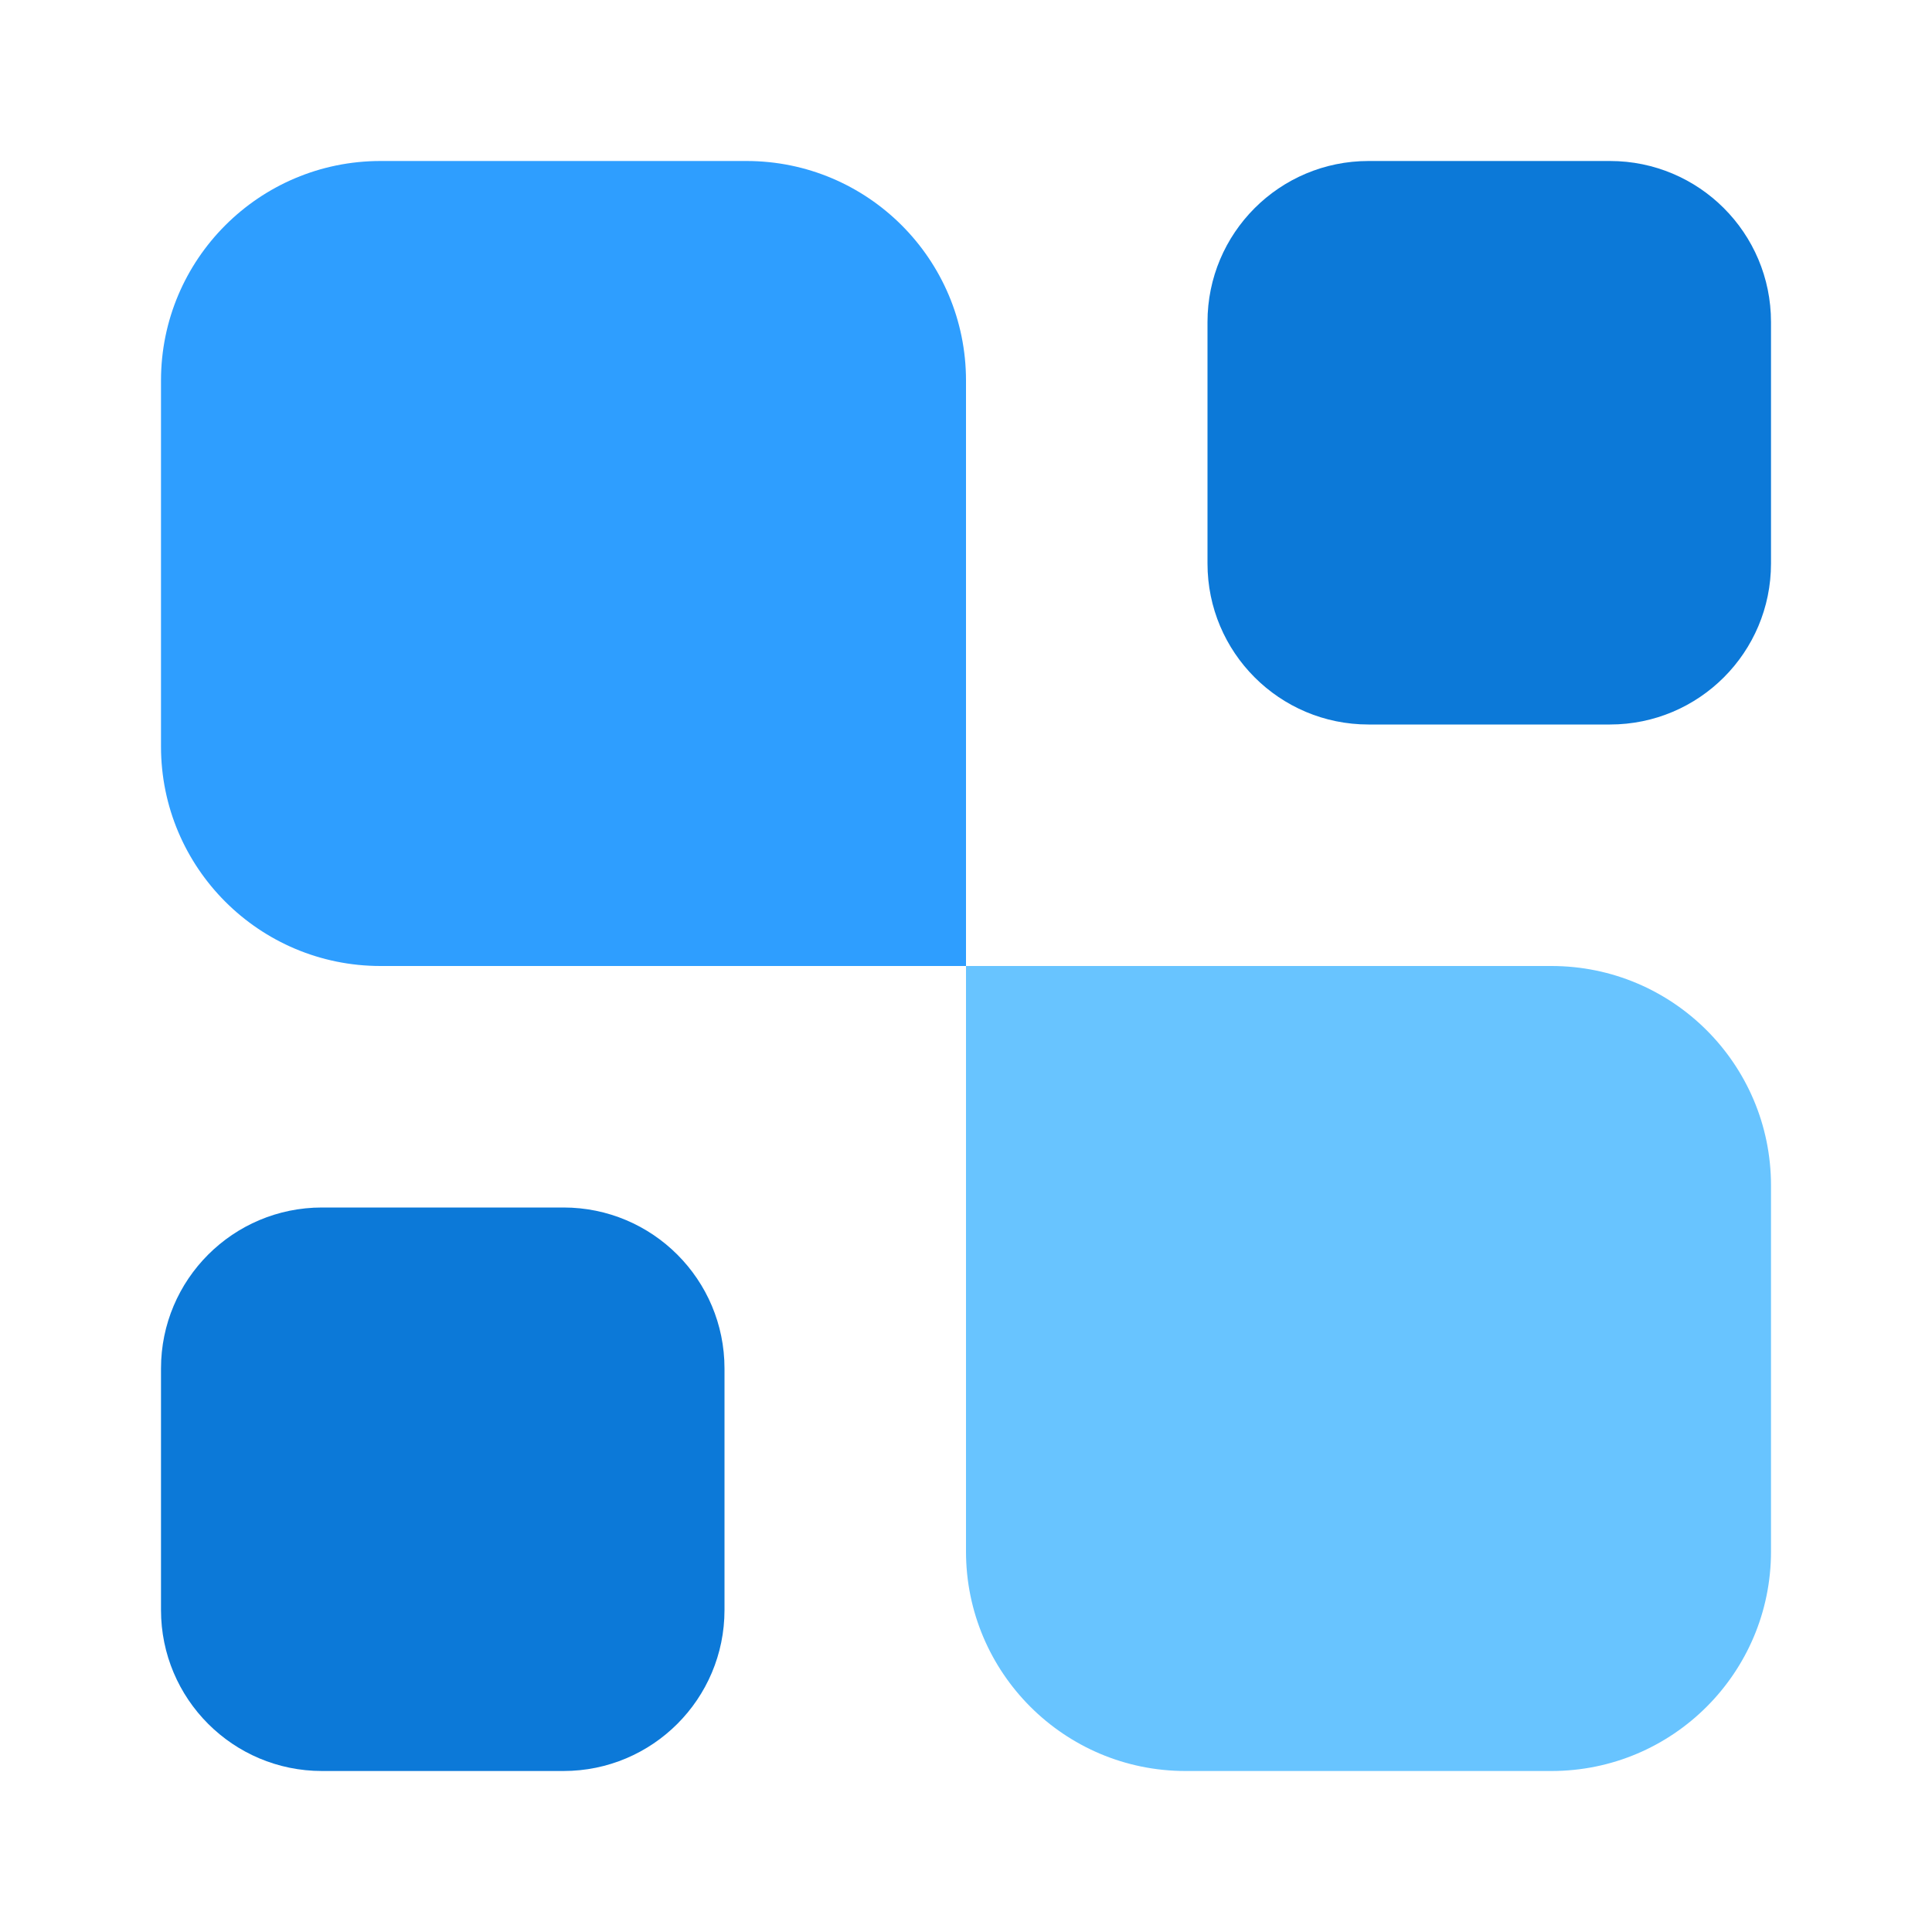
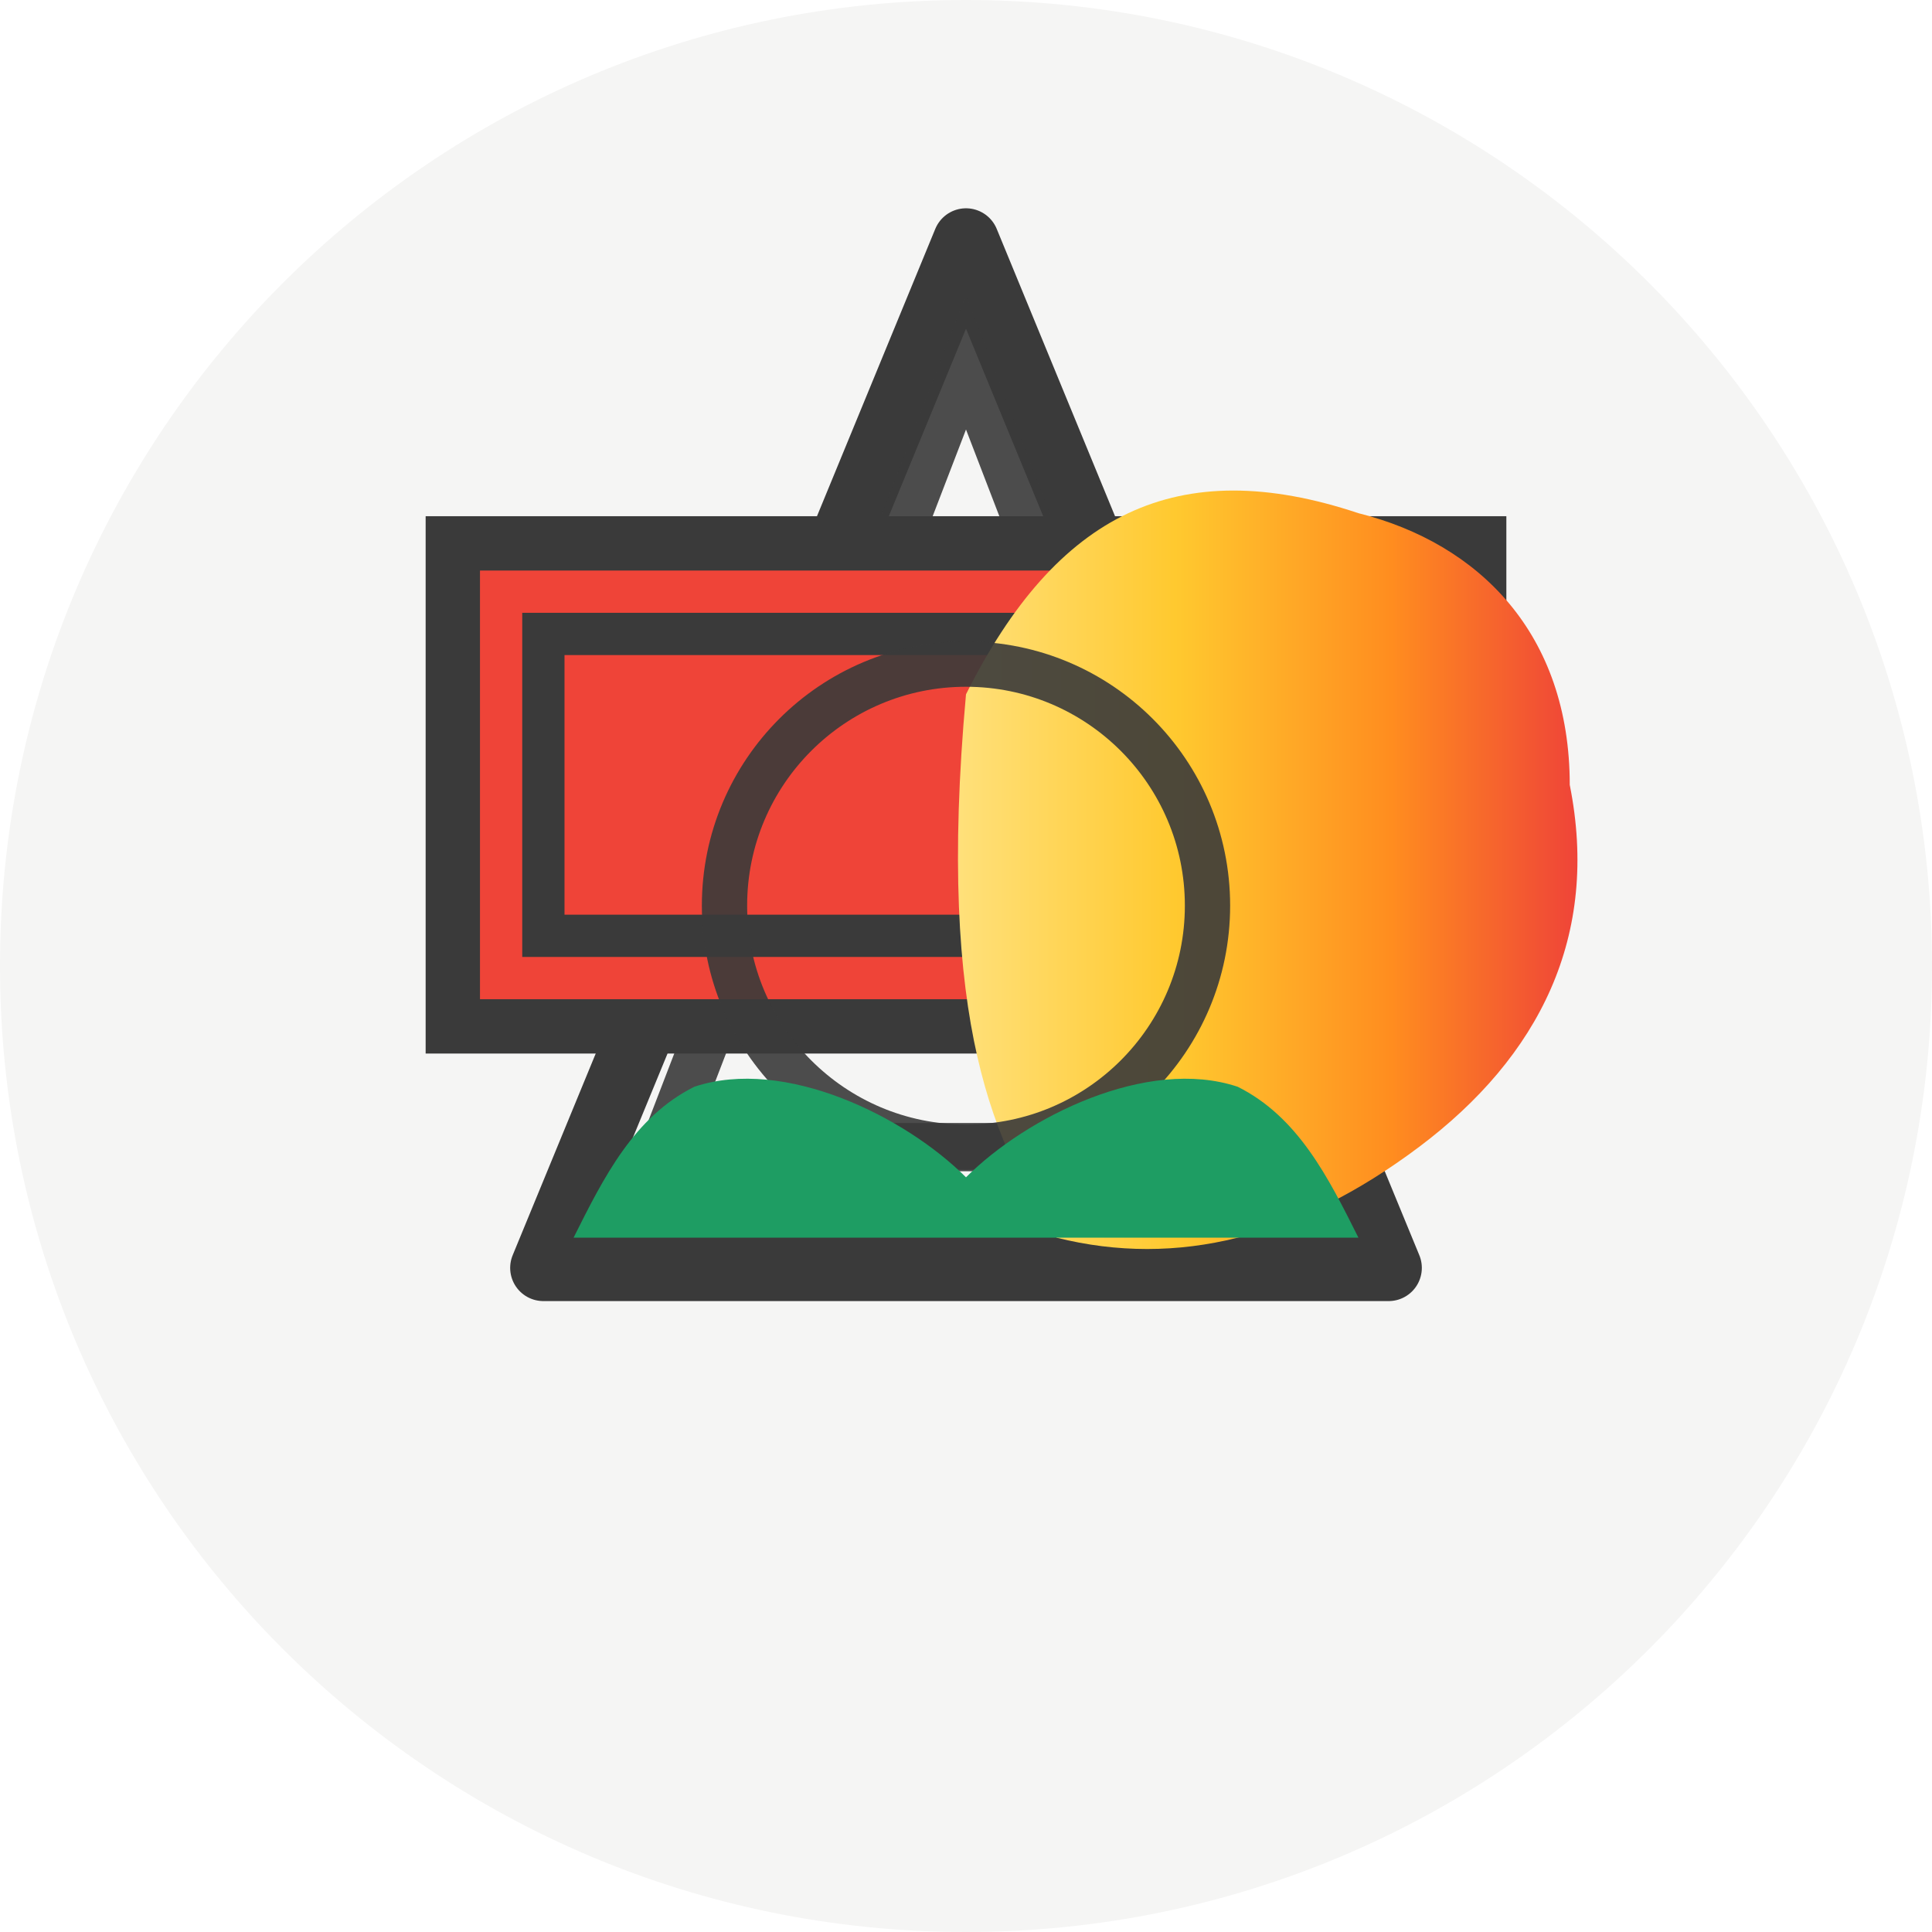
- <svg xmlns="http://www.w3.org/2000/svg" width="24" height="24" viewBox="0 0 24 24" fill="none">
-   <path d="M22 19.273C22 20.779 20.779 22 19.273 22H14.727C13.221 22 12 20.779 12 19.273V12H19.273C20.779 12 22 13.221 22 14.727V19.273Z" fill="#68C4FF" />
-   <path d="M20 2C21.105 2 22 2.895 22 4V7C22 8.105 21.105 9 20 9H17C15.895 9 15 8.105 15 7V4C15 2.895 15.895 2 17 2H20Z" fill="#0C79D8" />
-   <path d="M7 15C8.105 15 9 15.895 9 17V20C9 21.105 8.105 22 7 22H4C2.895 22 2 21.105 2 20V17C2 15.895 2.895 15 4 15H7Z" fill="#0C79D8" />
-   <path d="M12 12H4.727C3.221 12 2 10.779 2 9.273V4.727C2 3.221 3.221 2 4.727 2H9.273C10.779 2 12 3.221 12 4.727V12Z" fill="#2E9EFF" />
+ <svg xmlns="http://www.w3.org/2000/svg" viewBox="0 0 64 64" role="img" aria-label="FSAI favicon">
+   <defs>
+     <linearGradient id="f-icon-flame" x1="0" x2="1">
+       <stop offset="0%" stop-color="#ffe07a" />
+       <stop offset="35%" stop-color="#ffc92f" />
+       <stop offset="70%" stop-color="#ff8d1f" />
+       <stop offset="100%" stop-color="#ef4438" />
+     </linearGradient>
+   </defs>
+   <rect width="64" height="64" rx="32" fill="#f5f5f4" />
+   <path d="M32 8 L18 42 L46 42 Z" fill="none" stroke="#3a3a3a" stroke-width="2.2" stroke-linejoin="round" />
+   <path d="M32 12 L22 38 L42 38 Z" fill="none" stroke="#3a3a3a" stroke-width="1.6" opacity="0.9" />
+   <rect x="15" y="18" width="34" height="16" fill="#ef4438" stroke="#3a3a3a" stroke-width="1.8" />
+   <rect x="18" y="21" width="28" height="10" fill="none" stroke="#3a3a3a" stroke-width="1.4" />
+   <path d="M32 23 C35 17 39 15 45 17 C49 18 52 21 52 26 C53 31 51 35 47 38 C43 41 39 42 35 41 C33 38 31 34 32 23 Z" fill="url(#f-icon-flame)" />
+   <circle cx="32" cy="30" r="8" fill="none" stroke="#3a3a3a" stroke-width="1.5" opacity="0.9" />
+   <path d="M32 39 C30 37 26 35 23 36 C21 37 20 39 19 41 L45 41 C44 39 43 37 41 36 C38 35 34 37 32 39 Z" fill="#1e9d63" />
</svg>
